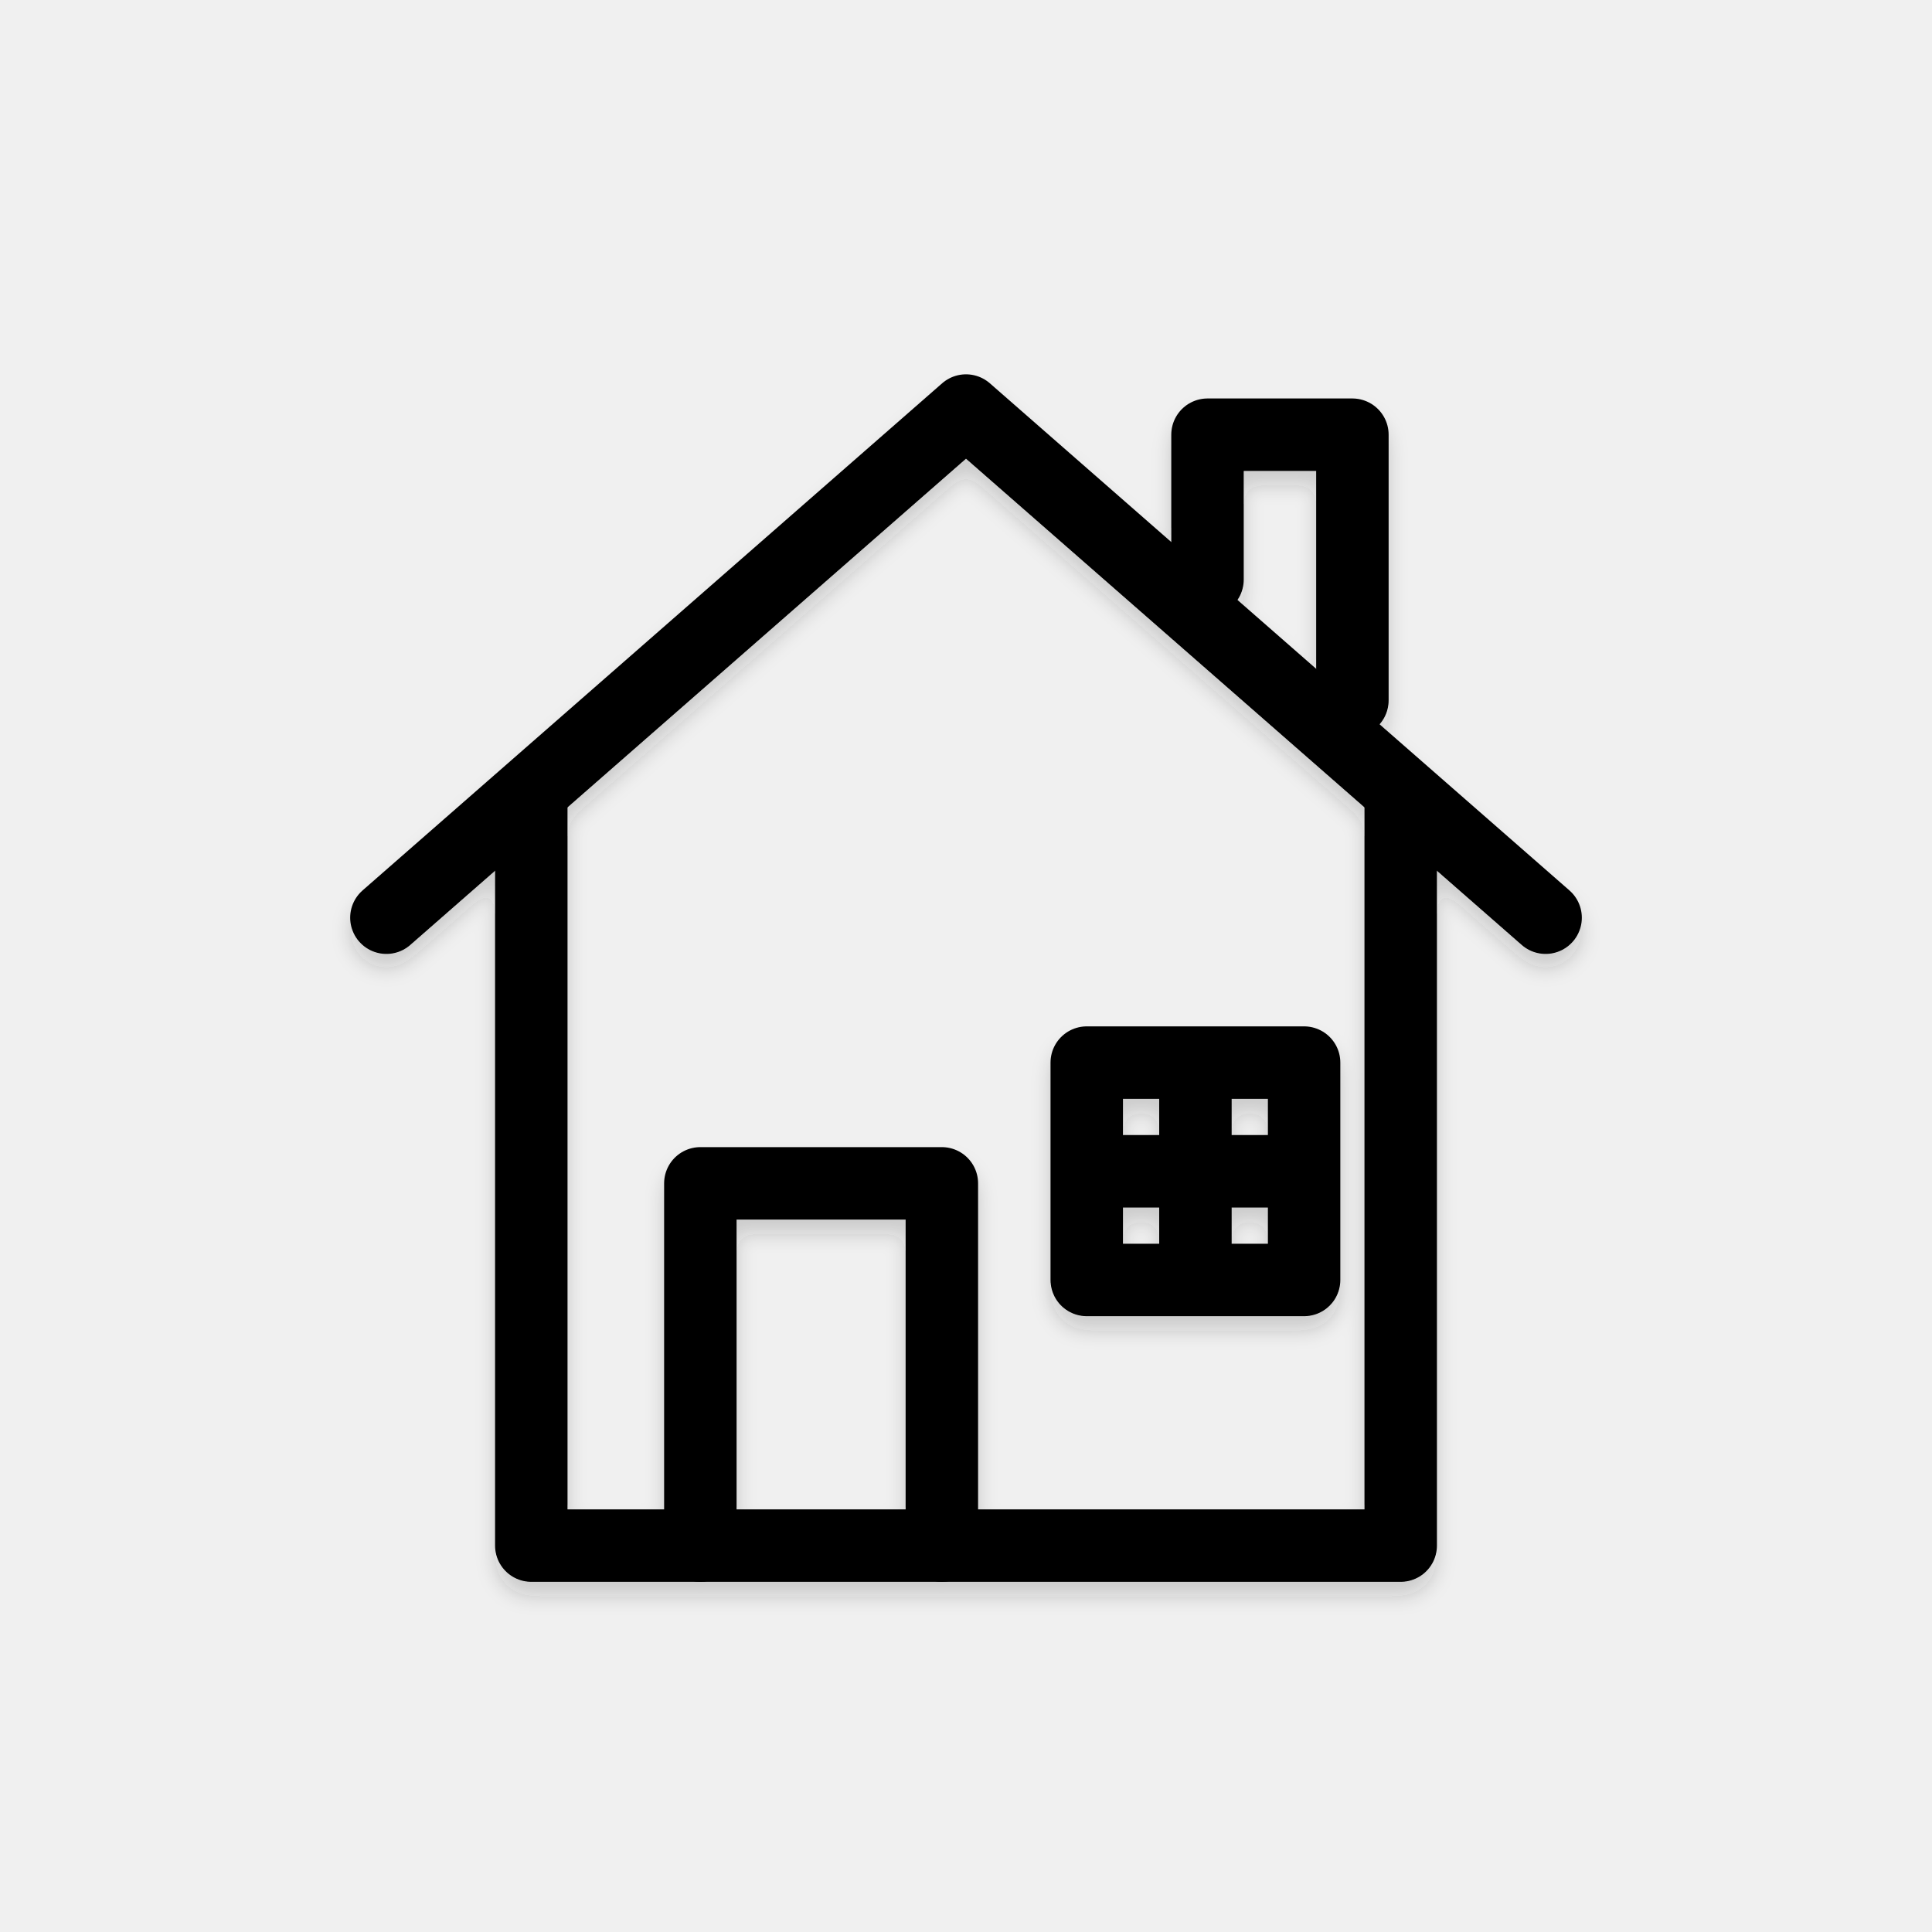
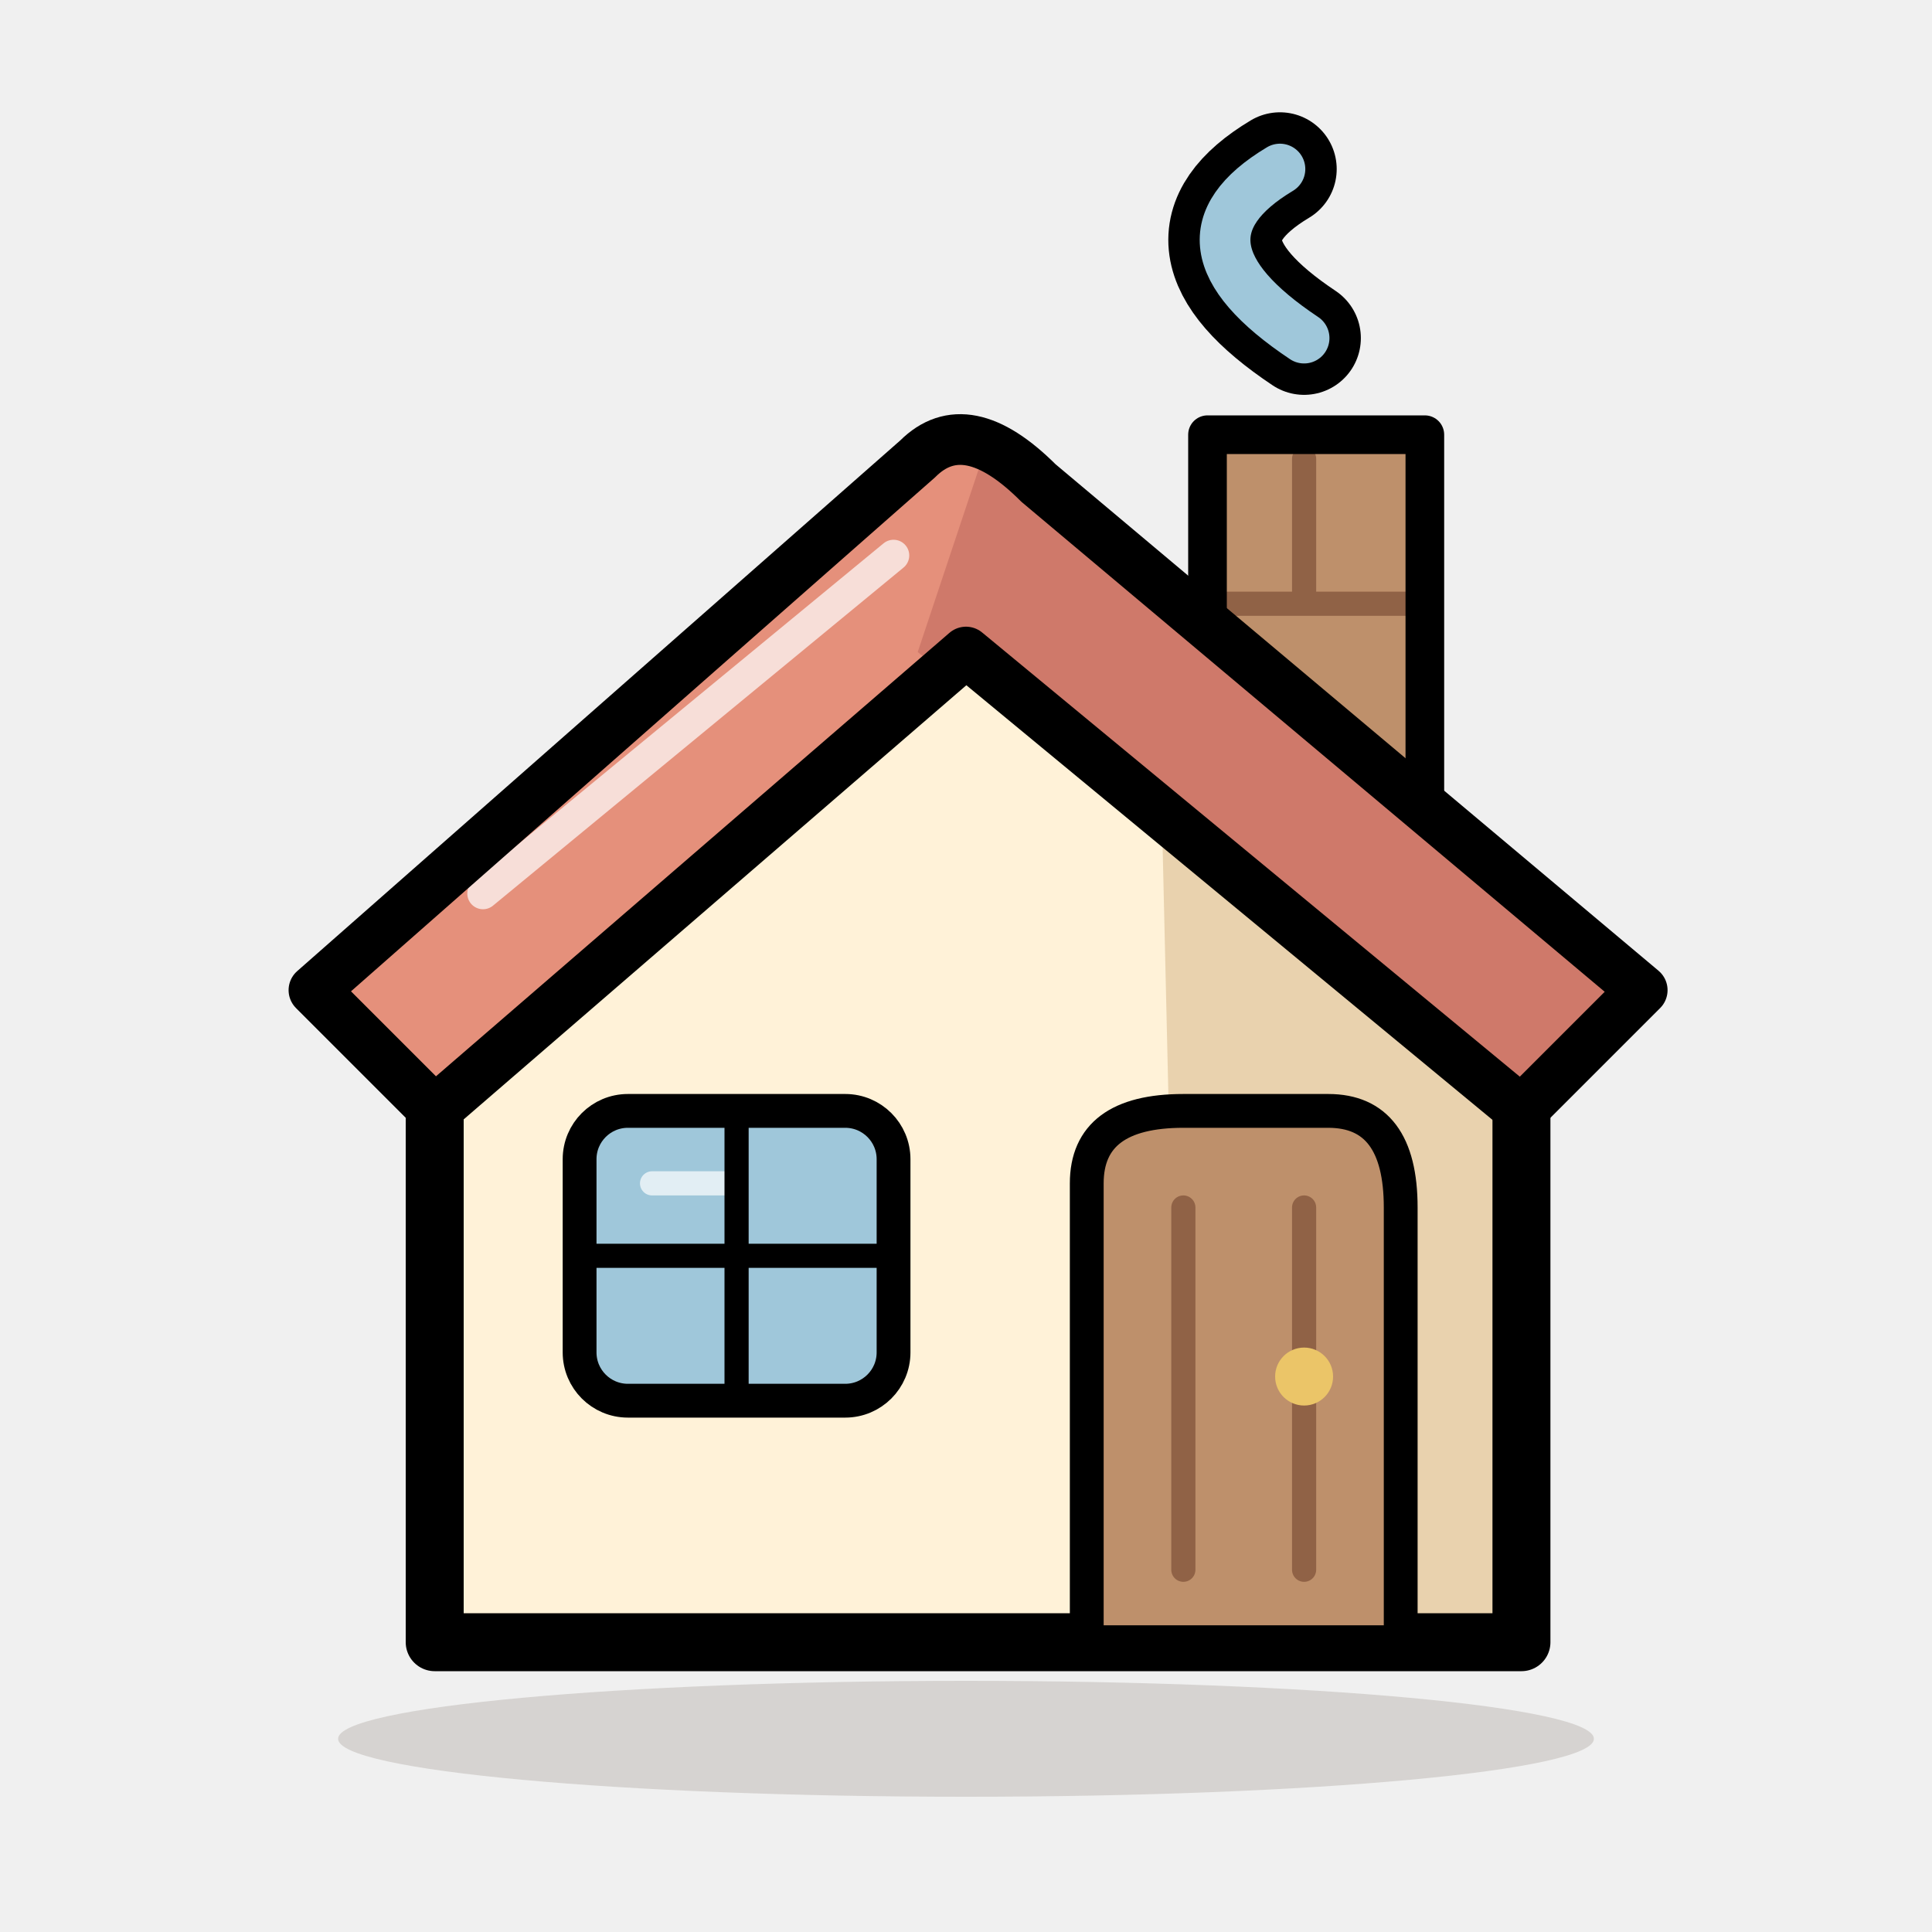
- <svg xmlns="http://www.w3.org/2000/svg" viewBox="0 0 80 80" role="img" aria-label="House / 房子">
+ <svg xmlns="http://www.w3.org/2000/svg" id="line-basics-house-root" viewBox="0 0 80 80" role="img" aria-label="House / 房子" stroke-linecap="round" stroke-linejoin="round">
+   <style>#line-basics-house-root,#line-basics-house-root g{animation-play-state:inherit}.line-basics-house-motion{animation:line-basics-house-sway 3.6s ease-in-out infinite;animation-play-state:inherit;transform-box:view-box;transform-origin:54px 16px}@keyframes line-basics-house-sway{0%,100%{transform:rotate(-2.2deg)}50%{transform:rotate(2.2deg)}}@media (prefers-reduced-motion:reduce){.line-basics-house-motion{animation:none!important;transform:none!important}}</style>
  <defs>
-     <filter id="line-soft-house" x="-20%" y="-20%" width="140%" height="140%">
-       <feDropShadow dx="0" dy="0.6" stdDeviation="0.4" flood-color="#2C2C2C" flood-opacity=".18" />
-     </filter>
+     <path id="line-basics-house-1" d="M18 41 L40 23 L63 41 V68 H18Z" />
+     <clipPath id="line-basics-house-1c">
+       <use href="#line-basics-house-1" />
+     </clipPath>
+     <path id="line-basics-house-2" d="M50 18 H59 V36 H50Z" />
+     <clipPath id="line-basics-house-2c">
+       <use href="#line-basics-house-2" />
+     </clipPath>
+     <path id="line-basics-house-3" d="M13 41 L38 19 Q40 17 43 20 L68 41 L63 46 L40 27 L18 46Z" />
+     <clipPath id="line-basics-house-3c">
+       <use href="#line-basics-house-3" />
+     </clipPath>
+     <rect id="line-basics-house-4" x="24" y="46" width="13" height="12" rx="2" />
+     <clipPath id="line-basics-house-4c">
+       <use href="#line-basics-house-4" />
+     </clipPath>
+     <path id="line-basics-house-5" d="M45 68 V49 Q45 46 49 46 H55 Q58 46 58 50 V68Z" />
+     <clipPath id="line-basics-house-5c">
+       <use href="#line-basics-house-5" />
+     </clipPath>
  </defs>
-   <style>@keyframes line-sway{0%{stroke-dashoffset:100}60%,100%{stroke-dashoffset:0}}.line-t{stroke-dasharray:100;animation:line-sway 2.6s ease-in-out infinite alternate}@media (prefers-reduced-motion:reduce){.line-pop,.line-pulse,.line-spin,.line-float,.line-sway,.line-t{animation:none!important;stroke-dasharray:none}}</style>
-   <g filter="url(#line-soft-house)">
-     <g class="line-sway">
-       <g fill="none" stroke="currentColor" stroke-width="3" stroke-linecap="round" stroke-linejoin="round">
-         <path pathLength="100" class="line-t" d="M16 38 L40 17 L64 38" />
-         <path pathLength="100" class="line-t" d="M22 33 V64 H58 V33" />
-         <path pathLength="100" class="line-t" d="M50 24 V18 H56 V29" />
-         <path pathLength="100" class="line-t" d="M29 64 V49 H39 V64" />
-         <path pathLength="100" class="line-t" d="M45 44 H54 V53 H45Z M49.5 44 V53 M45 48.5 H54" />
-       </g>
-     </g>
+   <ellipse cx="40" cy="72" rx="26" ry="2.4" fill="#4B3A2A" opacity=".16" />
+   <use href="#line-basics-house-2" fill="#BE906B" />
+   <g clip-path="url(#line-basics-house-2c)">
+     <path d="M50 25 h9 M54 19 v6" fill="none" stroke="#906246" stroke-width="1" />
+   </g>
+   <use href="#line-basics-house-2" fill="none" stroke="currentColor" stroke-width="1.6" />
+   <use href="#line-basics-house-1" fill="#FFF2D8" />
+   <g clip-path="url(#line-basics-house-1c)">
+     <path d="M48 29 H67 V72 H49Z" fill="#E3CBA4" opacity="0.8" />
+   </g>
+   <use href="#line-basics-house-1" fill="none" stroke="currentColor" stroke-width="2.4" />
+   <use href="#line-basics-house-3" fill="#E5907B" />
+   <g clip-path="url(#line-basics-house-3c)">
+     <path d="M41 18 L70 41 L63 47 L38 27Z" fill="#BA6259" opacity="0.5" />
+     <path d="M20 37 L37 23" fill="none" stroke="#FFFFFF" stroke-width="1.3" opacity="0.7" />
+   </g>
+   <use href="#line-basics-house-3" fill="none" stroke="currentColor" stroke-width="2.1" />
+   <use href="#line-basics-house-4" fill="#9FC7DA" />
+   <g clip-path="url(#line-basics-house-4c)">
+     <path d="M27 49 h3" fill="none" stroke="#FFFFFF" stroke-width="1" opacity="0.7" />
+   </g>
+   <use href="#line-basics-house-4" fill="none" stroke="currentColor" stroke-width="1.4" />
+   <path d="M30.5 46 v12 M24 52 h13" fill="none" stroke="currentColor" stroke-width="1" />
+   <use href="#line-basics-house-5" fill="#BE906B" />
+   <g clip-path="url(#line-basics-house-5c)">
+     <path d="M49 50 v15 M54 50 v15" fill="none" stroke="#906246" stroke-width="1" />
+   </g>
+   <use href="#line-basics-house-5" fill="none" stroke="currentColor" stroke-width="1.4" />
+   <circle cx="54" cy="57" r="1.2" fill="#EBC568" />
+   <g class="line-basics-house-motion">
+     <path d="M54 14 Q48 10 53 7" fill="none" stroke="currentColor" stroke-width="4.7" />
+     <path d="M54 14 Q48 10 53 7" fill="none" stroke="#9FC7DA" stroke-width="2.1" />
  </g>
</svg>
